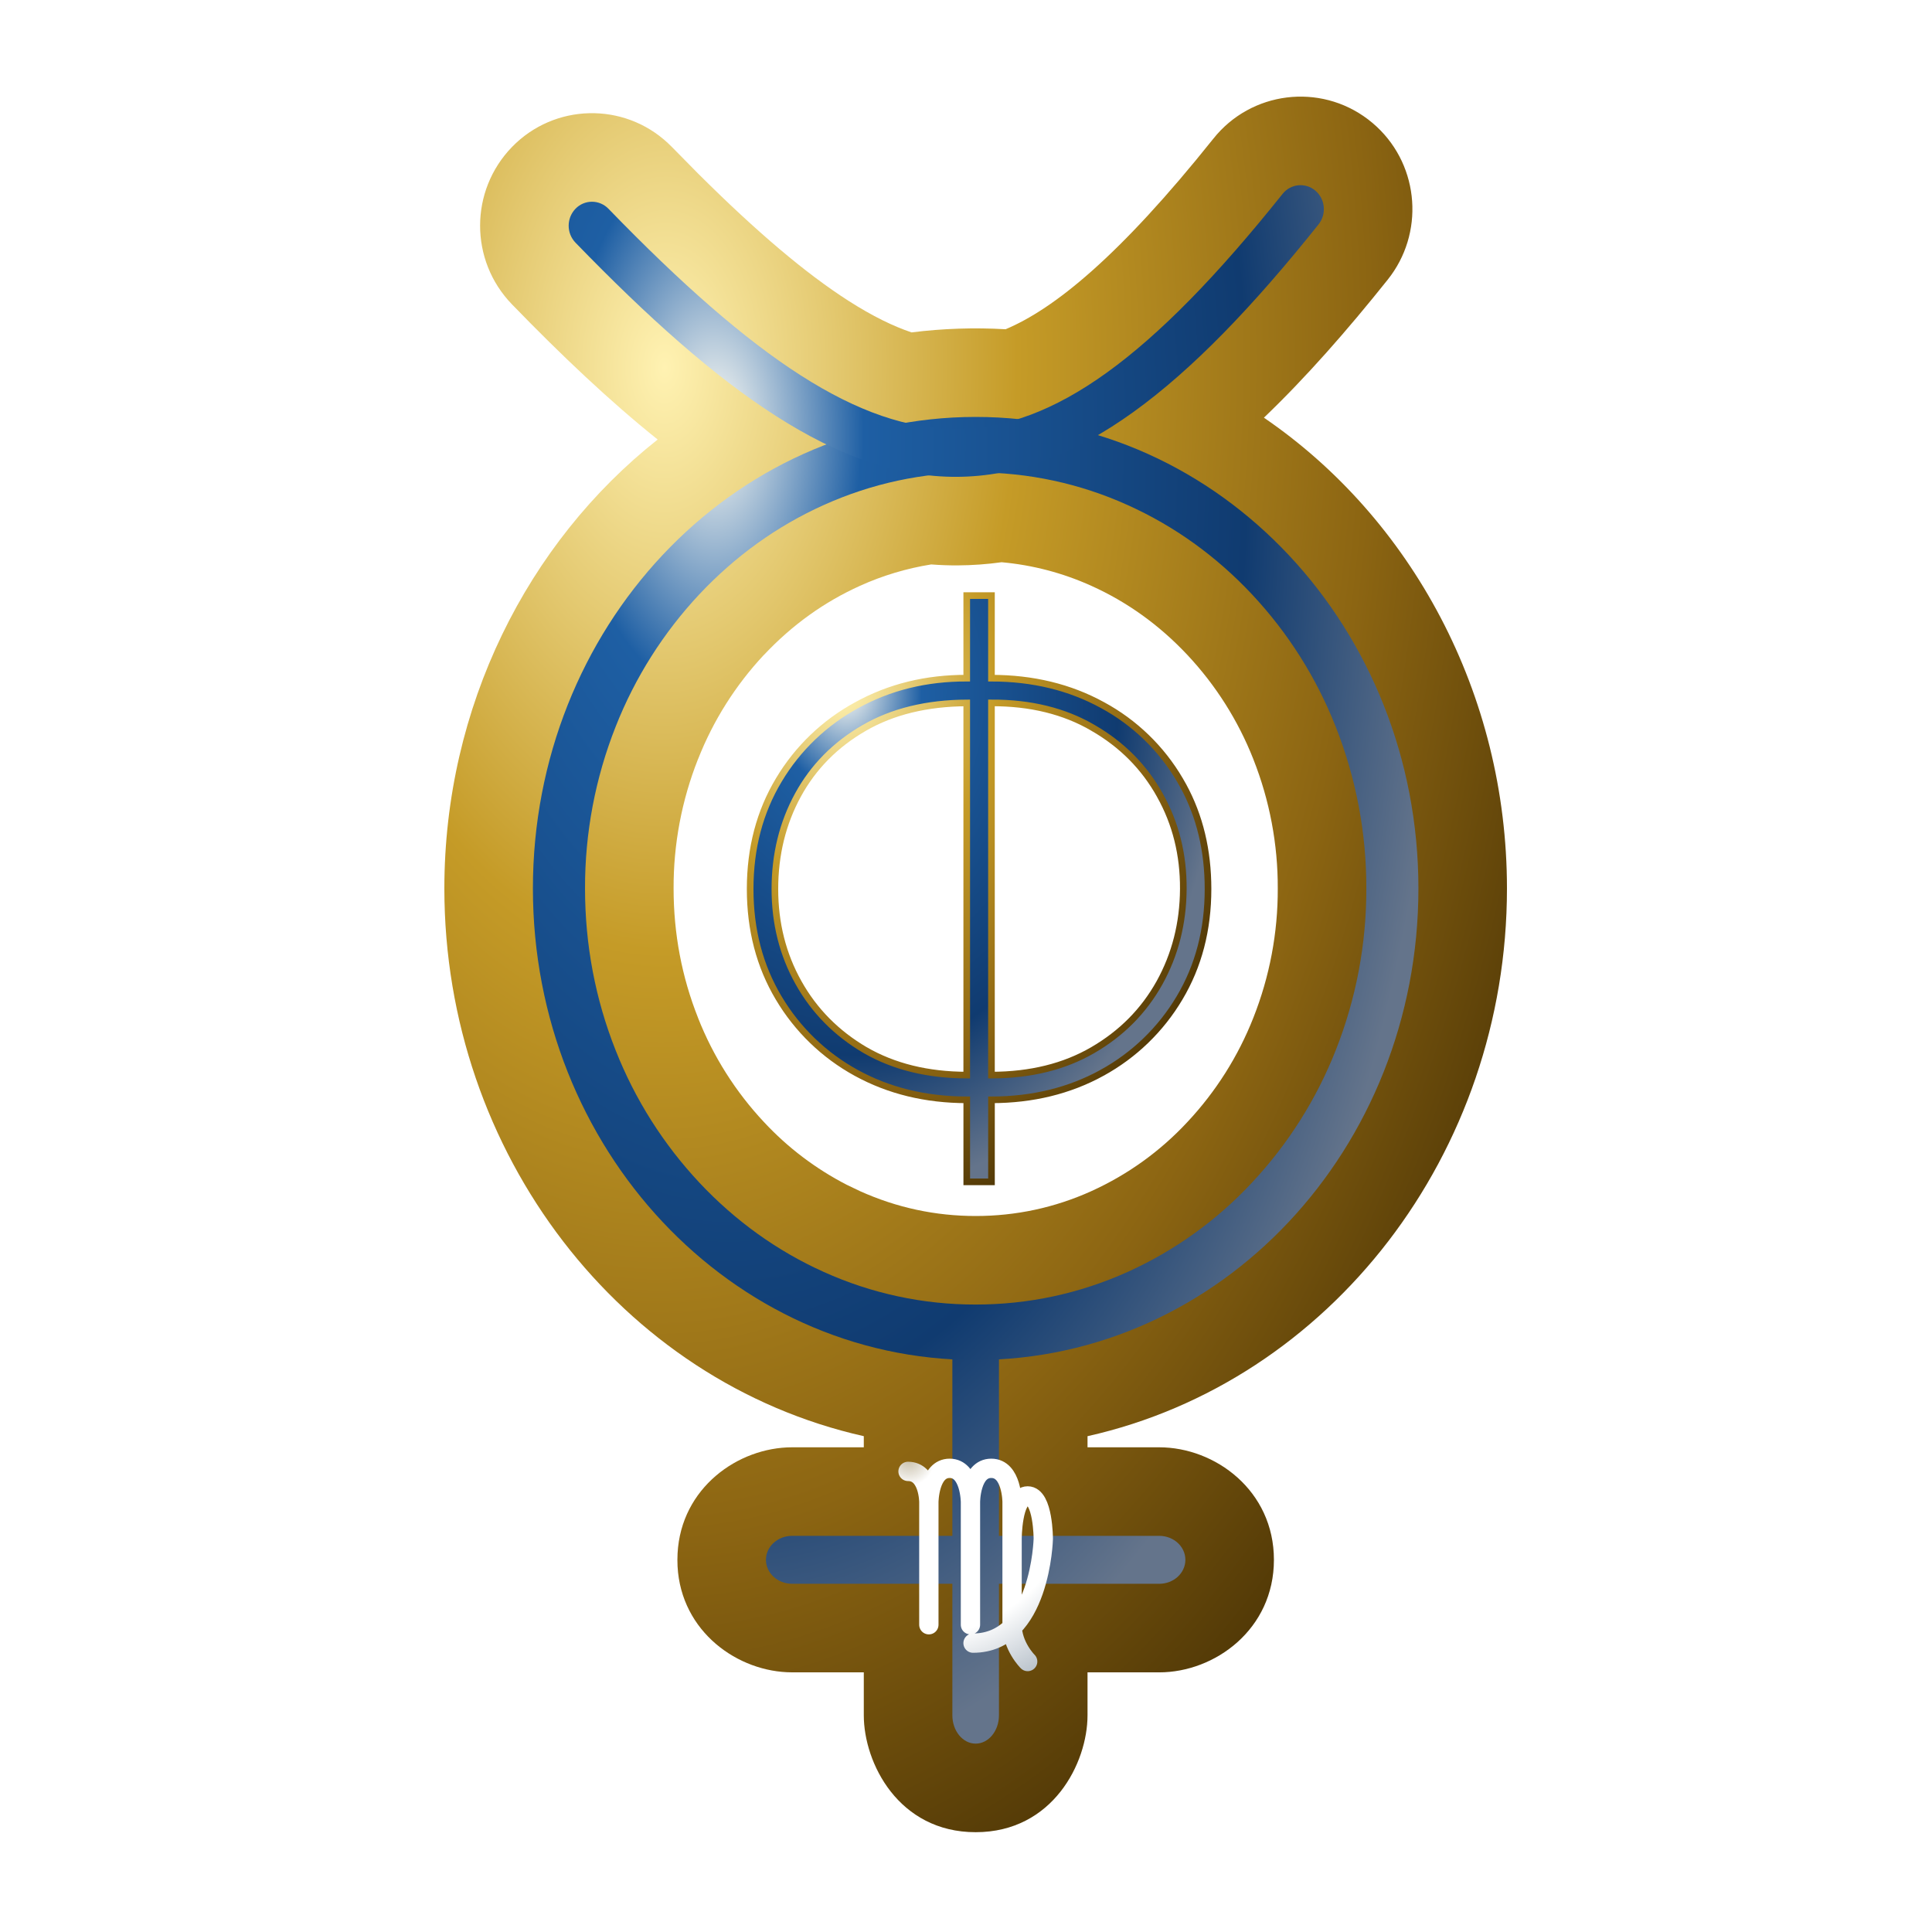
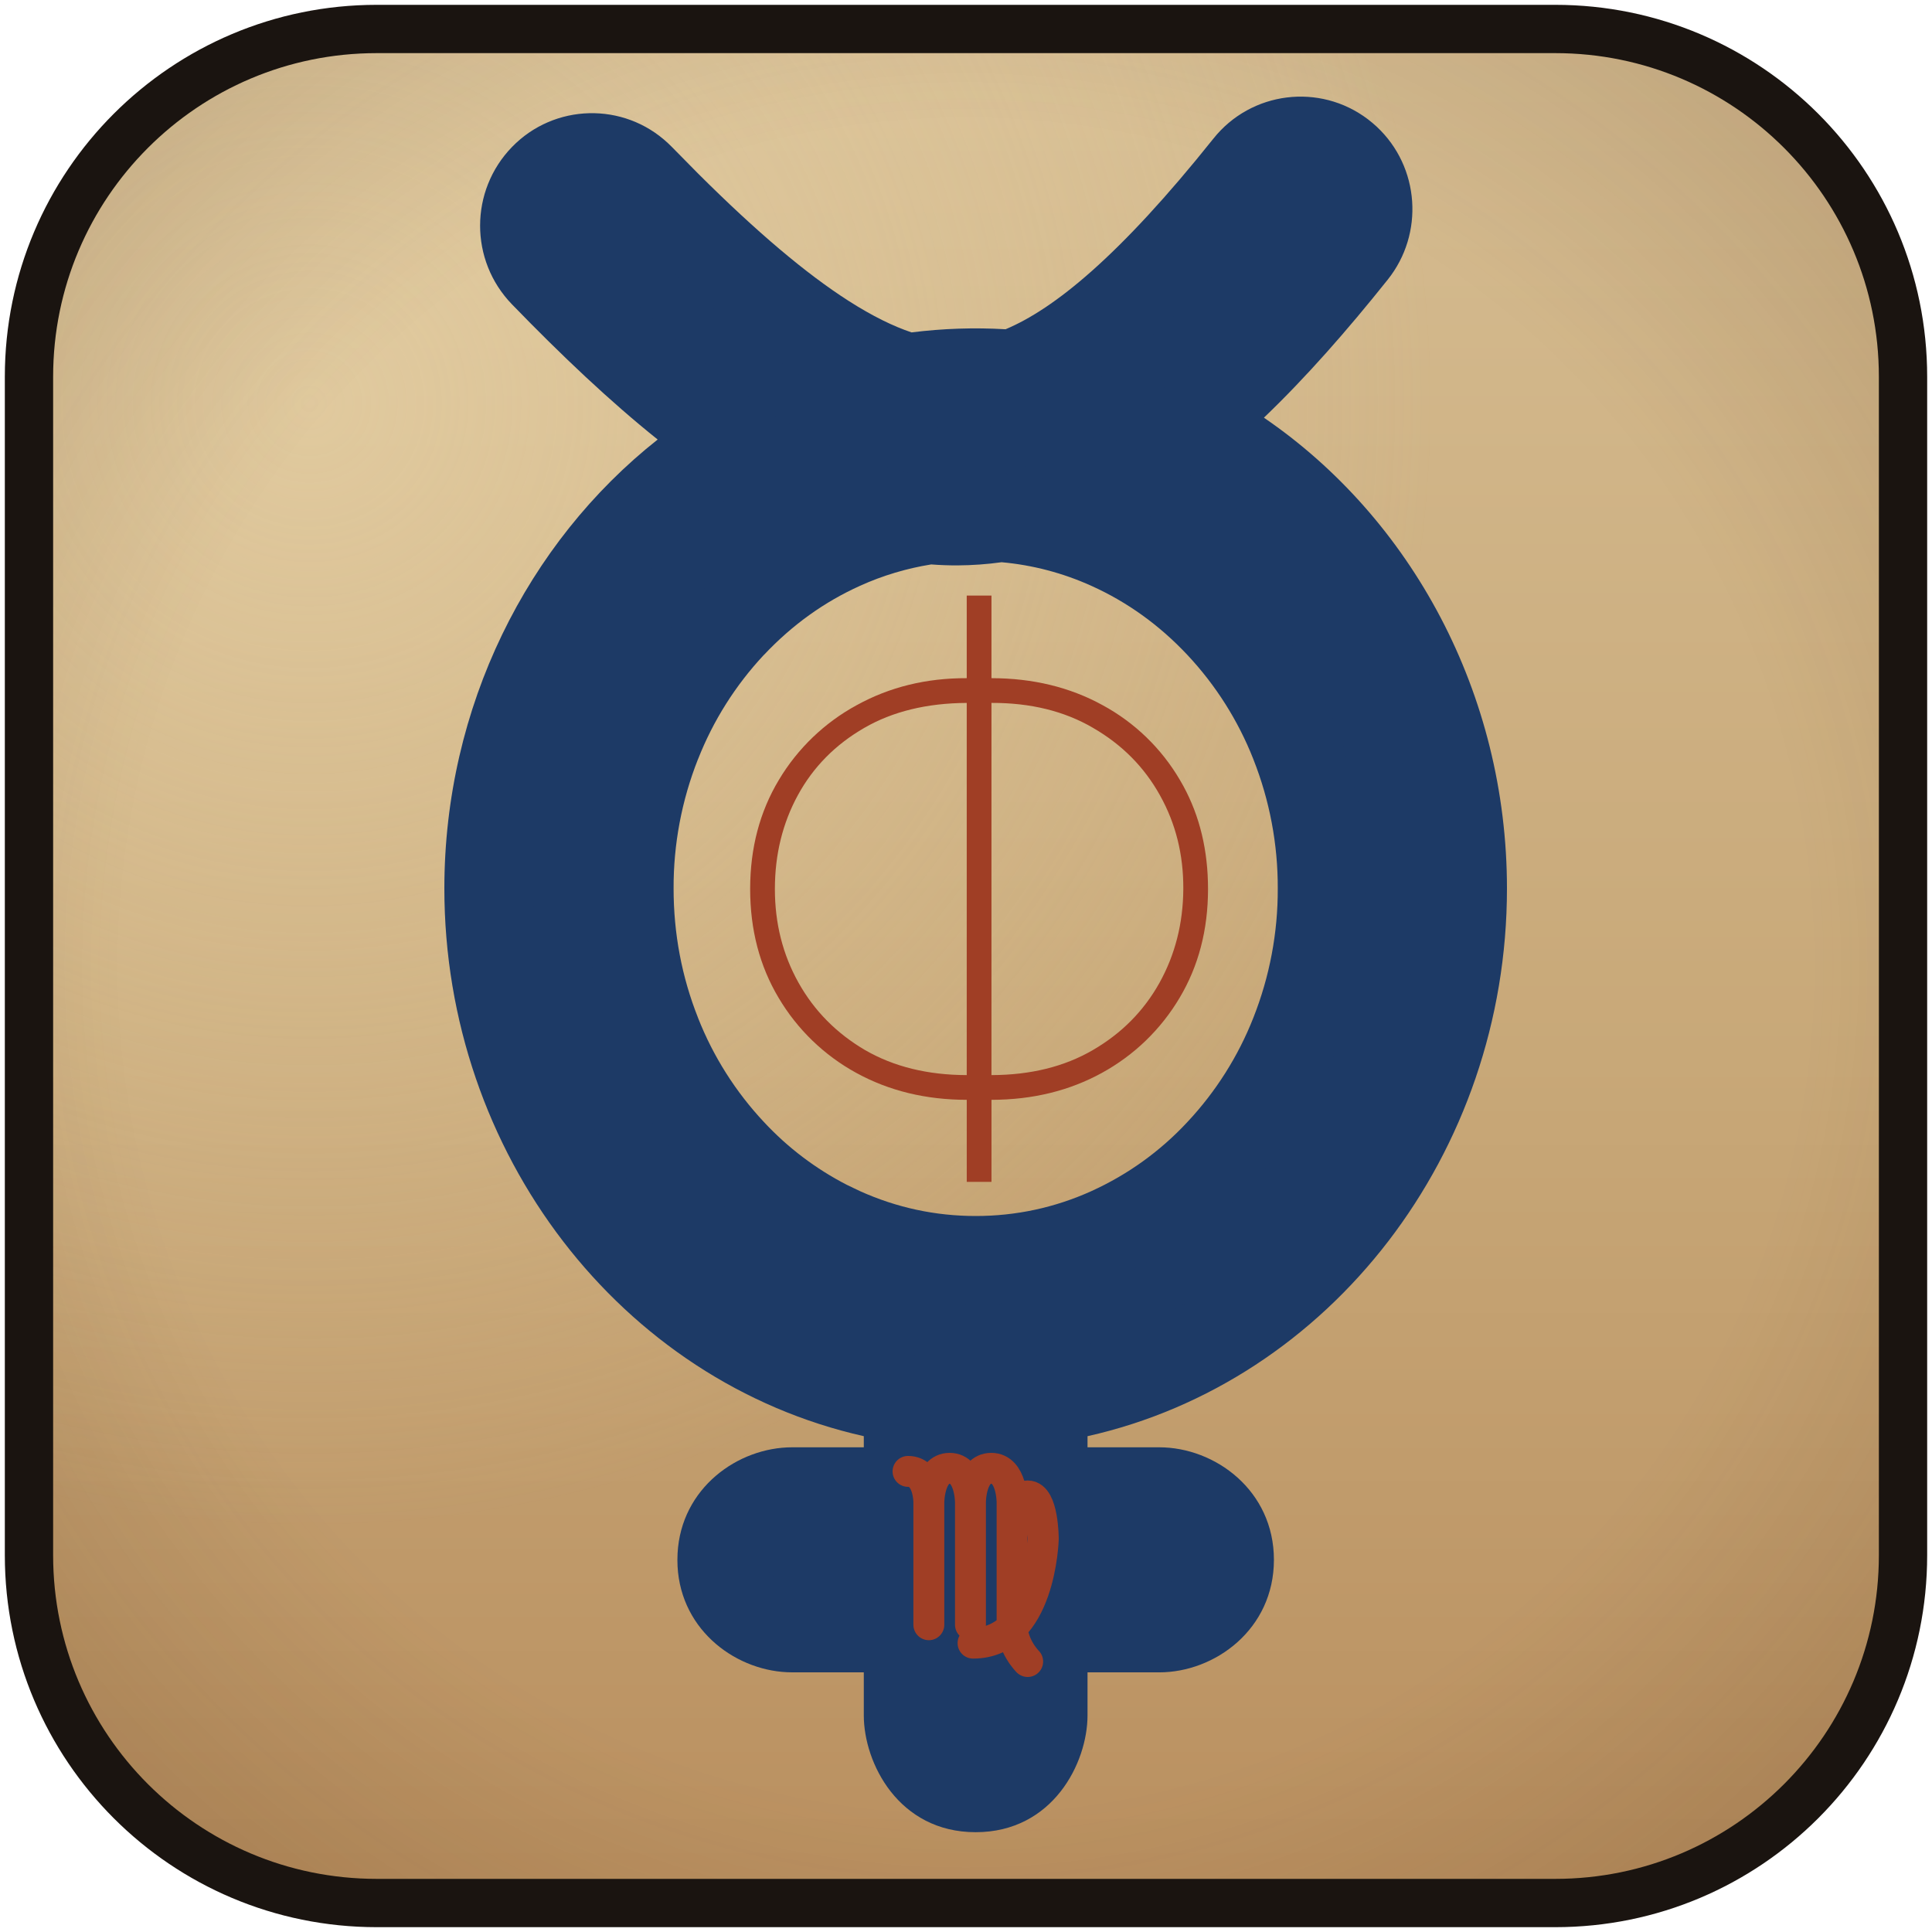
<svg xmlns="http://www.w3.org/2000/svg" fill="none" viewBox="0 0 100 100">
-   <path fill="url(#a)" d="M66.137 45.987a18 18 0 0 0-1.264-6.69v-.002a17 17 0 0 0-3.416-5.398c-1.457-1.552-3.126-2.745-4.968-3.574l-.002-.001a14.4 14.4 0 0 0-4.644-1.221q-1.124.156-2.285.164a17 17 0 0 1-1.359-.05 14.5 14.5 0 0 0-3.688 1.107v.001c-1.84.829-3.509 2.021-4.97 3.576l-.002-.002a17 17 0 0 0-3.41 5.401h-.002a18 18 0 0 0-1.262 6.69c0 2.34.428 4.586 1.264 6.69h-.002a17 17 0 0 0 3.416 5.4 15.6 15.6 0 0 0 4.286 3.247l.684.328c1.9.856 3.904 1.287 5.987 1.287s4.089-.43 5.985-1.285l.002-.002a15.5 15.5 0 0 0 4.97-3.575l.002-.002a17 17 0 0 0 3.414-5.396 18 18 0 0 0 1.264-6.693m11.863 0c0 13.707-9.14 25.53-21.71 28.35v.575H60c2.897 0 5.938 2.24 5.938 5.824 0 3.593-3.05 5.825-5.938 5.825h-3.71v2.223c0 2.463-1.795 6.05-5.79 6.05-3.993 0-5.79-3.585-5.79-6.05V86.56H41c-2.791 0-5.748-2.09-5.93-5.49l-.008-.334.009-.33c.18-3.394 3.129-5.494 5.93-5.494h3.709v-.576C32.14 71.514 23 59.694 23 45.987c0-9.393 4.293-17.903 11.041-23.237-2.474-1.981-4.976-4.35-7.546-7.002a5.85 5.85 0 0 1 .01-8.144 5.766 5.766 0 0 1 8.063-.2l.218.212 1.343 1.363c3.057 3.047 5.597 5.187 7.784 6.588 1.261.808 2.338 1.325 3.268 1.638a26.6 26.6 0 0 1 4.868-.163c2.499-1.049 5.88-3.76 10.754-9.864a5.77 5.77 0 0 1 8.002-1.003l.238.191.222.197c2.222 2.08 2.46 5.537.565 7.91-2.108 2.64-4.231 5.06-6.41 7.146C73.046 26.829 78 35.898 78 45.987" />
-   <path fill="url(#b)" d="M41 79.495h19c.75 0 1.355.556 1.355 1.242s-.606 1.24-1.355 1.24H41c-.747 0-1.355-.555-1.355-1.24 0-.686.608-1.242 1.355-1.242" />
-   <path fill="url(#c)" d="M51.706 67.912v20.871c0 .811-.54 1.467-1.206 1.467s-1.206-.656-1.206-1.467V67.912z" />
-   <path fill="url(#d)" d="M50.5 21.58c12.656 0 22.917 10.928 22.917 24.408S63.157 70.394 50.5 70.394 27.583 59.468 27.583 45.988 37.843 21.58 50.501 21.58M36.2 61.214c1.861 1.981 4.021 3.533 6.43 4.618a19 19 0 0 0 7.87 1.691c2.731 0 5.38-.568 7.87-1.69a20.1 20.1 0 0 0 6.43-4.619 21.6 21.6 0 0 0 4.334-6.844 22.6 22.6 0 0 0 1.587-8.382 22.6 22.6 0 0 0-1.588-8.382 21.6 21.6 0 0 0-4.334-6.847c-1.858-1.979-4.02-3.532-6.43-4.616a19 19 0 0 0-7.869-1.69c-2.732 0-5.378.568-7.87 1.69-2.409 1.084-4.569 2.637-6.43 4.616a21.6 21.6 0 0 0-4.332 6.847 22.6 22.6 0 0 0-1.587 8.382c0 2.908.533 5.727 1.587 8.382a21.6 21.6 0 0 0 4.333 6.844" />
-   <path fill="url(#e)" d="M66.385 10.037a1.184 1.184 0 0 1 1.698-.17c.514.434.588 1.216.166 1.746-6.79 8.503-12.52 13.035-18.715 13.068-6.147.033-12.248-4.383-19.748-12.122a1.267 1.267 0 0 1 .002-1.755 1.183 1.183 0 0 1 1.706.002c7.532 7.772 12.986 11.42 18.028 11.394 4.993-.027 10.087-3.679 16.863-12.163" />
-   <path fill="url(#f)" stroke="url(#g)" stroke-width=".343" d="M51.318 30.828v4.274q3.214.003 5.75 1.396a10.35 10.35 0 0 1 4.001 3.868l.177.31q1.282 2.35 1.281 5.339c0 2.105-.489 3.986-1.472 5.634a10.57 10.57 0 0 1-4.016 3.881v.001q-2.536 1.392-5.72 1.396v4.245h-1.28v-4.245q-3.186-.004-5.722-1.396a10.56 10.56 0 0 1-4.015-3.882c-.983-1.648-1.474-3.529-1.474-5.634q0-3.174 1.488-5.65a10.57 10.57 0 0 1 4.03-3.867q2.55-1.406 5.692-1.396v-4.274zm-1.28 5.555q-3.099.018-5.304 1.293-2.242 1.294-3.432 3.474-1.193 2.184-1.194 4.865 0 2.665 1.222 4.847 1.22 2.183 3.447 3.491h.001q2.227 1.287 5.26 1.294zm1.28 19.264q3.033-.007 5.245-1.294 2.228-1.293 3.448-3.476 1.221-2.198 1.237-4.863.014-2.665-1.208-4.847v-.001q-1.22-2.196-3.463-3.49v-.001q-2.226-1.302-5.259-1.293z" />
-   <path stroke="url(#h)" stroke-linecap="round" stroke-linejoin="round" d="M53.192 86s-.807-.794-.807-1.905v-6.349s0-1.746-1.077-1.746-1.077 1.746-1.077 1.746m0 0v6.35m0-6.35S50.22 76 49.154 76s-1.077 1.746-1.077 1.746m0 6.35v-6.35m0 0s0-1.587-1.077-1.587m5.385 3.492s0-2.222.807-2.222c.808 0 .808 2.222.808 2.222s-.135 5.397-3.635 5.397" />
  <defs>
-     <radialGradient id="a" cx="0" cy="0" r="1" gradientTransform="matrix(36.7663 61.5166 -37.663 60.0519 34.06 19.159)" gradientUnits="userSpaceOnUse">
-       <stop stop-color="#fff2b2" />
-       <stop offset=".35" stop-color="#c59b27" />
-       <stop offset=".7" stop-color="#8c6512" />
-       <stop offset="1" stop-color="#4a3305" />
+     <linearGradient id="pBase" x1="0" y1="0" x2="0" y2="1">
+       <stop offset="0" stop-color="#d6bd92" />
+       <stop offset=".55" stop-color="#c8a878" />
+       <stop offset="1" stop-color="#b98f5f" />
+     </linearGradient>
+     <radialGradient id="pLuz" cx=".15" cy=".2" r=".6">
+       <stop offset="0" stop-color="#f0deb4" stop-opacity=".5" />
+       <stop offset="1" stop-color="#f0deb4" stop-opacity="0" />
    </radialGradient>
-     <radialGradient id="b" cx="0" cy="0" r="1" gradientTransform="matrix(9.85417 68.1633 -36.8328 16.4941 36.98 22.087)" gradientUnits="userSpaceOnUse">
-       <stop stop-color="#fffdf5" />
-       <stop offset=".202" stop-color="#1e5fa4" />
-       <stop offset=".726" stop-color="#103b70" />
-       <stop offset="1" stop-color="#64748b" />
-     </radialGradient>
-     <radialGradient id="c" cx="0" cy="0" r="1" gradientTransform="matrix(9.85417 68.1633 -36.8328 16.4941 36.98 22.087)" gradientUnits="userSpaceOnUse">
-       <stop stop-color="#fffdf5" />
-       <stop offset=".202" stop-color="#1e5fa4" />
-       <stop offset=".726" stop-color="#103b70" />
-       <stop offset="1" stop-color="#64748b" />
-     </radialGradient>
-     <radialGradient id="d" cx="0" cy="0" r="1" gradientTransform="matrix(9.85417 68.1633 -36.8328 16.4941 36.98 22.087)" gradientUnits="userSpaceOnUse">
-       <stop stop-color="#fffdf5" />
-       <stop offset=".202" stop-color="#1e5fa4" />
-       <stop offset=".726" stop-color="#103b70" />
-       <stop offset="1" stop-color="#64748b" />
-     </radialGradient>
-     <radialGradient id="e" cx="0" cy="0" r="1" gradientTransform="matrix(9.85417 68.1633 -36.8328 16.4941 36.98 22.087)" gradientUnits="userSpaceOnUse">
-       <stop stop-color="#fffdf5" />
-       <stop offset=".202" stop-color="#1e5fa4" />
-       <stop offset=".726" stop-color="#103b70" />
-       <stop offset="1" stop-color="#64748b" />
-     </radialGradient>
-     <radialGradient id="f" cx="0" cy="0" r="1" gradientTransform="matrix(5.02156 25.35 -18.7695 6.13418 43.788 35.65)" gradientUnits="userSpaceOnUse">
-       <stop stop-color="#fffdf5" />
-       <stop offset=".202" stop-color="#1e5fa4" />
-       <stop offset=".726" stop-color="#103b70" />
-       <stop offset="1" stop-color="#64748b" />
-     </radialGradient>
-     <radialGradient id="g" cx="0" cy="0" r="1" gradientTransform="matrix(15.613 20.5435 -15.9938 20.0543 43.697 35.728)" gradientUnits="userSpaceOnUse">
-       <stop stop-color="#fff2b2" />
-       <stop offset=".35" stop-color="#c59b27" />
-       <stop offset=".7" stop-color="#8c6512" />
-       <stop offset="1" stop-color="#4a3305" />
-     </radialGradient>
-     <radialGradient id="h" cx="0" cy="0" r="1" gradientTransform="matrix(6.5 11.49995 -10.99198 6.21288 47 75.5)" gradientUnits="userSpaceOnUse">
-       <stop stop-color="#e6eaee" stop-opacity=".682" />
-       <stop offset=".106" stop-color="#fff" />
-       <stop offset=".707" stop-color="#fff" />
-       <stop offset=".996" stop-color="#b2bcc6" />
+     <radialGradient id="pSombra" cx=".5" cy=".5" r=".75">
+       <stop offset=".6" stop-color="#503014" stop-opacity="0" />
+       <stop offset="1" stop-color="#503014" stop-opacity=".25" />
    </radialGradient>
  </defs>
+   <rect x="1.5" y="1.5" width="97" height="97" rx="18" fill="url(#pBase)" />
+   <rect x="1.5" y="1.5" width="97" height="97" rx="18" fill="url(#pLuz)" />
+   <rect x="1.5" y="1.5" width="97" height="97" rx="18" fill="url(#pSombra)" />
+   <rect x="1.5" y="1.5" width="97" height="97" rx="18" stroke="#1a1410" stroke-width="2.5" />
+   <path fill="#1d3a66" d="M66.137 45.987a18 18 0 0 0-1.264-6.69v-.002a17 17 0 0 0-3.416-5.398c-1.457-1.552-3.126-2.745-4.968-3.574l-.002-.001a14.4 14.4 0 0 0-4.644-1.221q-1.124.156-2.285.164a17 17 0 0 1-1.359-.05 14.5 14.5 0 0 0-3.688 1.107v.001c-1.84.829-3.509 2.021-4.97 3.576l-.002-.002a17 17 0 0 0-3.41 5.401h-.002a18 18 0 0 0-1.262 6.69c0 2.34.428 4.586 1.264 6.69h-.002a17 17 0 0 0 3.416 5.4 15.6 15.6 0 0 0 4.286 3.247l.684.328c1.9.856 3.904 1.287 5.987 1.287s4.089-.43 5.985-1.285l.002-.002a15.5 15.5 0 0 0 4.97-3.575l.002-.002a17 17 0 0 0 3.414-5.396 18 18 0 0 0 1.264-6.693m11.863 0c0 13.707-9.14 25.53-21.71 28.35v.575H60c2.897 0 5.938 2.24 5.938 5.824 0 3.593-3.05 5.825-5.938 5.825h-3.71v2.223c0 2.463-1.795 6.05-5.79 6.05-3.993 0-5.79-3.585-5.79-6.05V86.56H41c-2.791 0-5.748-2.09-5.93-5.49l-.008-.334.009-.33c.18-3.394 3.129-5.494 5.93-5.494h3.709v-.576C32.14 71.514 23 59.694 23 45.987c0-9.393 4.293-17.903 11.041-23.237-2.474-1.981-4.976-4.35-7.546-7.002a5.85 5.85 0 0 1 .01-8.144 5.766 5.766 0 0 1 8.063-.2l.218.212 1.343 1.363c3.057 3.047 5.597 5.187 7.784 6.588 1.261.808 2.338 1.325 3.268 1.638a26.6 26.6 0 0 1 4.868-.163c2.499-1.049 5.88-3.76 10.754-9.864a5.77 5.77 0 0 1 8.002-1.003l.238.191.222.197c2.222 2.08 2.46 5.537.565 7.91-2.108 2.64-4.231 5.06-6.41 7.146C73.046 26.829 78 35.898 78 45.987" />
+   <path fill="#1d3a66" d="M41 79.495h19c.75 0 1.355.556 1.355 1.242s-.606 1.24-1.355 1.24H41c-.747 0-1.355-.555-1.355-1.24 0-.686.608-1.242 1.355-1.242" />
+   <path fill="#1d3a66" d="M51.706 67.912v20.871c0 .811-.54 1.467-1.206 1.467s-1.206-.656-1.206-1.467V67.912z" />
+   <path fill="#1d3a66" d="M50.5 21.58c12.656 0 22.917 10.928 22.917 24.408S63.157 70.394 50.5 70.394 27.583 59.468 27.583 45.988 37.843 21.58 50.501 21.58M36.2 61.214c1.861 1.981 4.021 3.533 6.43 4.618a19 19 0 0 0 7.87 1.691c2.731 0 5.38-.568 7.87-1.69a20.1 20.1 0 0 0 6.43-4.619 21.6 21.6 0 0 0 4.334-6.844 22.6 22.6 0 0 0 1.587-8.382 22.6 22.6 0 0 0-1.588-8.382 21.6 21.6 0 0 0-4.334-6.847c-1.858-1.979-4.02-3.532-6.43-4.616a19 19 0 0 0-7.869-1.69c-2.732 0-5.378.568-7.87 1.69-2.409 1.084-4.569 2.637-6.43 4.616a21.6 21.6 0 0 0-4.332 6.847 22.6 22.6 0 0 0-1.587 8.382c0 2.908.533 5.727 1.587 8.382a21.6 21.6 0 0 0 4.333 6.844" />
+   <path fill="#1d3a66" d="M66.385 10.037a1.184 1.184 0 0 1 1.698-.17c.514.434.588 1.216.166 1.746-6.79 8.503-12.52 13.035-18.715 13.068-6.147.033-12.248-4.383-19.748-12.122a1.267 1.267 0 0 1 .002-1.755 1.183 1.183 0 0 1 1.706.002c7.532 7.772 12.986 11.42 18.028 11.394 4.993-.027 10.087-3.679 16.863-12.163" />
+   <path fill="#a03e25" d="M51.318 30.828v4.274q3.214.003 5.75 1.396a10.35 10.35 0 0 1 4.001 3.868l.177.31q1.282 2.35 1.281 5.339c0 2.105-.489 3.986-1.472 5.634a10.57 10.57 0 0 1-4.016 3.881v.001q-2.536 1.392-5.72 1.396v4.245h-1.28v-4.245q-3.186-.004-5.722-1.396a10.56 10.56 0 0 1-4.015-3.882c-.983-1.648-1.474-3.529-1.474-5.634q0-3.174 1.488-5.65a10.57 10.57 0 0 1 4.03-3.867q2.55-1.406 5.692-1.396v-4.274zm-1.28 5.555q-3.099.018-5.304 1.293-2.242 1.294-3.432 3.474-1.193 2.184-1.194 4.865 0 2.665 1.222 4.847 1.22 2.183 3.447 3.491h.001q2.227 1.287 5.26 1.294zm1.28 19.264q3.033-.007 5.245-1.294 2.228-1.293 3.448-3.476 1.221-2.198 1.237-4.863.014-2.665-1.208-4.847v-.001q-1.22-2.196-3.463-3.49v-.001q-2.226-1.302-5.259-1.293z" />
+   <path stroke="#a03e25" stroke-linecap="round" stroke-linejoin="round" stroke-width="1.6" d="M53.192 86s-.807-.794-.807-1.905v-6.349s0-1.746-1.077-1.746-1.077 1.746-1.077 1.746m0 0v6.35m0-6.35S50.22 76 49.154 76s-1.077 1.746-1.077 1.746m0 6.35v-6.35m0 0s0-1.587-1.077-1.587m5.385 3.492s0-2.222.807-2.222c.808 0 .808 2.222.808 2.222s-.135 5.397-3.635 5.397" />
</svg>
